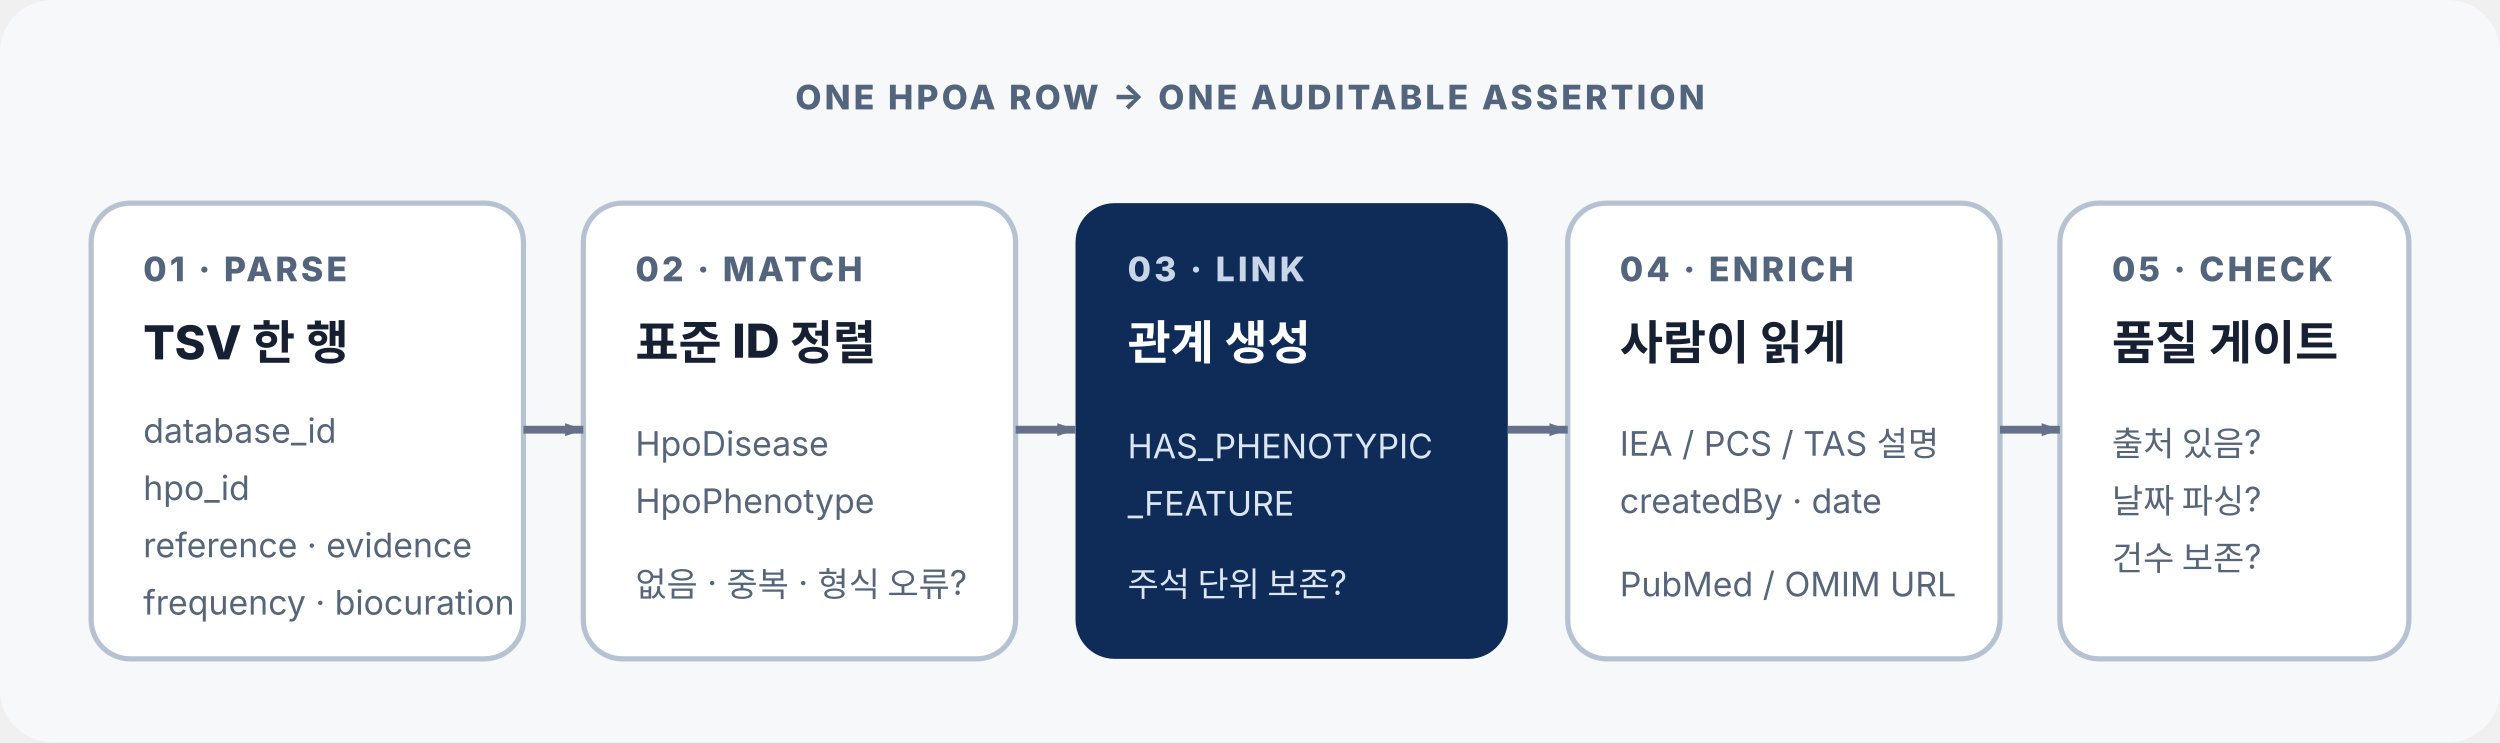
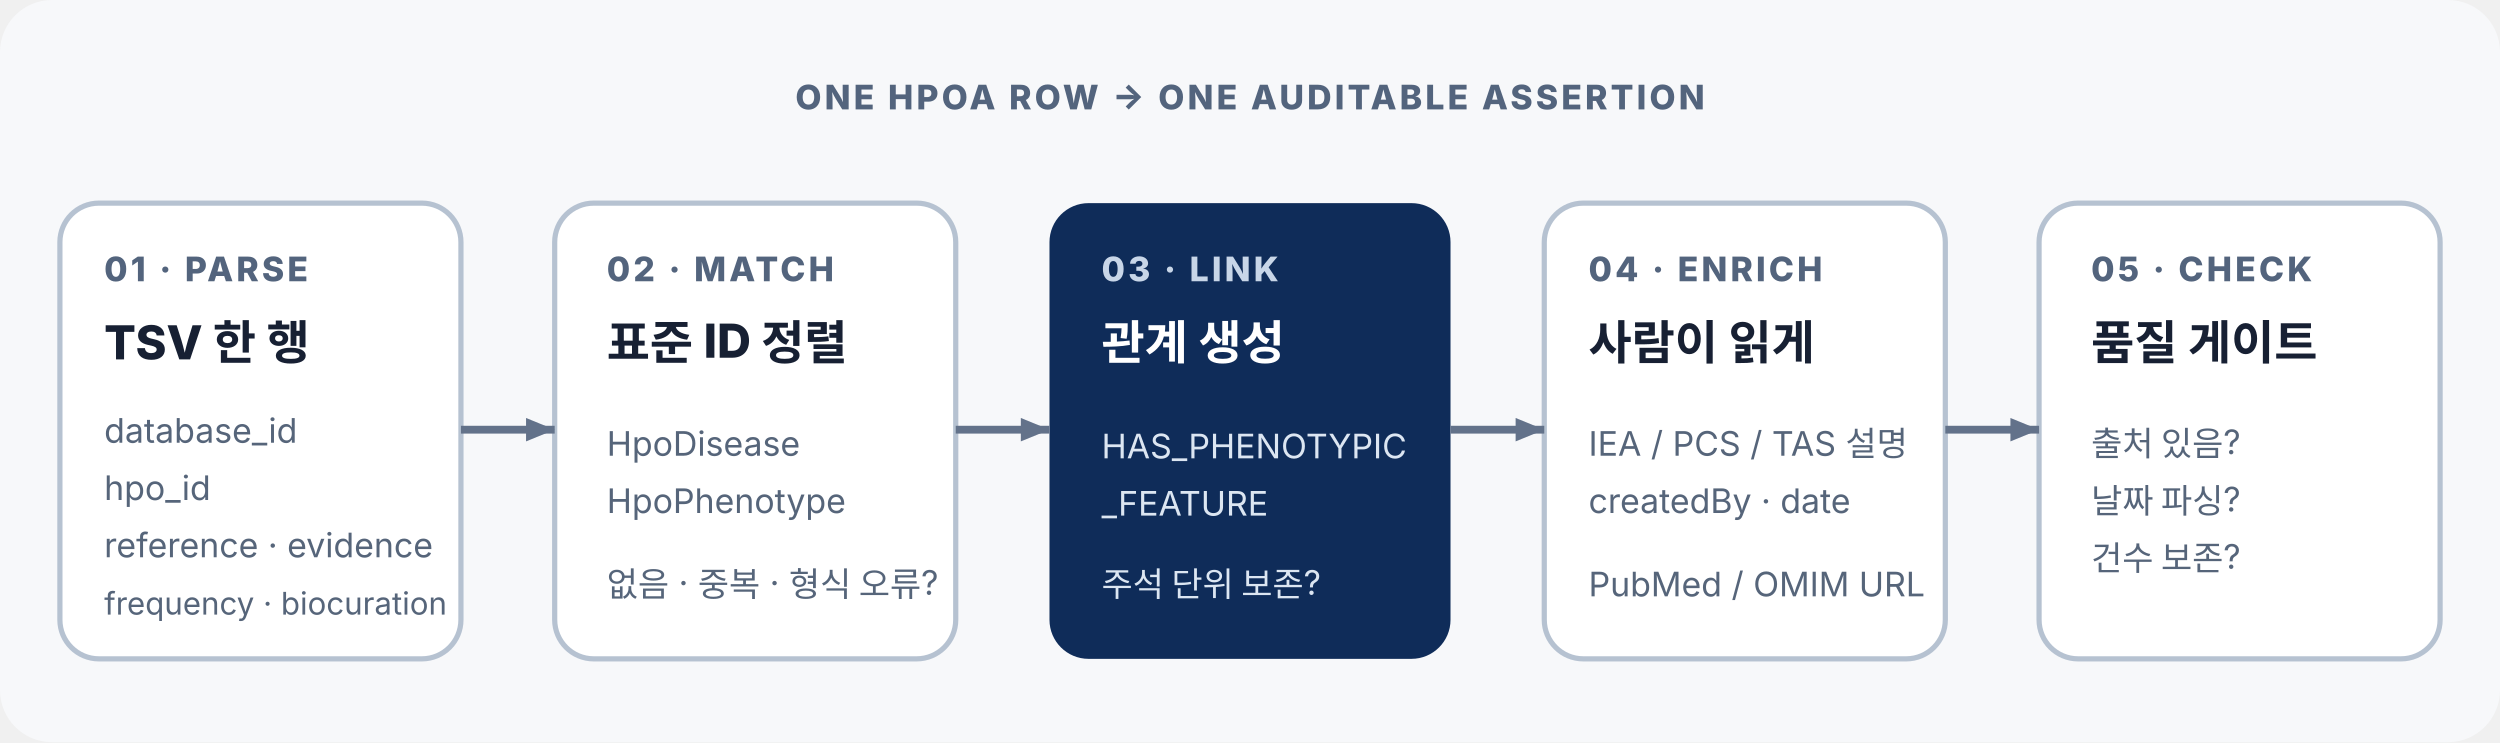
<svg xmlns="http://www.w3.org/2000/svg" viewBox="0 0 960 285" role="img" aria-labelledby="title desc">
  <defs>
-     <marker id="arrow" markerUnits="userSpaceOnUse" viewBox="0 0 8 6" refX="7.5" refY="3" markerWidth="8" markerHeight="6" orient="auto">
-       <path d="M.5.5 7.5 3 .5 5.5Z" fill="#63728a" />
+     <marker id="arrow" markerUnits="userSpaceOnUse" viewBox="0 0 12 10" refX="11.5" refY="5" markerWidth="12" markerHeight="10" orient="auto">
+       <path d="M.5.5 11.5 5 .5 9.5Z" fill="#63728a" />
    </marker>
    <style>
      text{font-family:system-ui,-apple-system,BlinkMacSystemFont,"Segoe UI",sans-serif;fill:#172033}
      .eyebrow{font-size:13px;font-weight:800;letter-spacing:1.2px;fill:#53647d}
      .head{font-size:18px;font-weight:800}
      .small{font-size:13px;fill:#56657a}
      .box{fill:#fff;stroke:#b6c2d1;stroke-width:2}
      .line{fill:none;stroke:#63728a;stroke-width:3;marker-end:url(#arrow)}
    </style>
  </defs>
  <rect width="960" height="285" rx="20" fill="#f7f8fa" />
  <text x="480" y="42" class="eyebrow" text-anchor="middle">ONE HPOA ROW → ONE AUDITABLE ASSERTION</text>
  <g>
-     <rect class="box" x="35" y="78" width="166" height="175" rx="15" />
-     <text x="55" y="108" class="eyebrow">01 · PARSE</text>
-     <text x="55" y="138" class="head">TSV 한 행</text>
-     <text x="55" y="170" class="small">database_id</text>
-     <text x="55" y="192" class="small">hpo_id</text>
-     <text x="55" y="214" class="small">reference · evidence</text>
-     <text x="55" y="236" class="small">frequency · biocuration</text>
-     <rect class="box" x="224" y="78" width="166" height="175" rx="15" />
-     <text x="244" y="108" class="eyebrow">02 · MATCH</text>
-     <text x="244" y="138" class="head">표준 ID 정렬</text>
-     <text x="244" y="175" class="small">HpoDisease</text>
-     <text x="244" y="197" class="small">HpoPhenotype</text>
-     <text x="244" y="229" class="small">없음 · 중복 · 형식 오류?</text>
-     <rect x="413" y="78" width="166" height="175" rx="15" fill="#0f2c59" />
-     <text x="433" y="108" class="eyebrow" style="fill:#c8d6e8">03 · LINK</text>
-     <text x="433" y="138" class="head" style="fill:#fff">관계 생성</text>
-     <text x="433" y="176" class="small" style="fill:#dce6f2">HAS_PHENOTYPIC</text>
-     <text x="433" y="198" class="small" style="fill:#dce6f2">_FEATURE</text>
-     <text x="433" y="229" class="small" style="fill:#dce6f2">주석 단위 보존?</text>
-     <rect class="box" x="602" y="78" width="166" height="175" rx="15" />
-     <text x="622" y="108" class="eyebrow">04 · ENRICH</text>
-     <text x="622" y="138" class="head">사람이 읽게</text>
-     <text x="622" y="175" class="small">IEA / PCS / TAS 설명</text>
-     <text x="622" y="197" class="small">createdBy · date</text>
-     <text x="622" y="229" class="small">PubMed / OMIM URL</text>
-     <rect class="box" x="791" y="78" width="134" height="175" rx="15" />
-     <text x="811" y="108" class="eyebrow">05 · CHECK</text>
-     <text x="811" y="138" class="head">품질 게이트</text>
-     <text x="811" y="175" class="small">출처 있음?</text>
-     <text x="811" y="197" class="small">날짜 파싱?</text>
-     <text x="811" y="219" class="small">건수 보존?</text>
+     <rect class="box" x="23" y="78" width="154" height="175" rx="15" />
+     <text x="40" y="108" class="eyebrow">01 · PARSE</text>
+     <text x="40" y="138" class="head">TSV 한 행</text>
+     <text x="40" y="170" class="small">database_id</text>
+     <text x="40" y="192" class="small">hpo_id</text>
+     <text x="40" y="214" class="small">reference · evidence</text>
+     <text x="40" y="236" class="small" style="font-size:12px">frequency · biocuration</text>
+     <rect class="box" x="213" y="78" width="154" height="175" rx="15" />
+     <text x="233" y="108" class="eyebrow">02 · MATCH</text>
+     <text x="233" y="138" class="head">표준 ID 정렬</text>
+     <text x="233" y="175" class="small">HpoDisease</text>
+     <text x="233" y="197" class="small">HpoPhenotype</text>
+     <text x="233" y="229" class="small">없음 · 중복 · 형식 오류?</text>
+     <rect x="403" y="78" width="154" height="175" rx="15" fill="#0f2c59" />
+     <text x="423" y="108" class="eyebrow" style="fill:#c8d6e8">03 · LINK</text>
+     <text x="423" y="138" class="head" style="fill:#fff">관계 생성</text>
+     <text x="423" y="176" class="small" style="fill:#dce6f2">HAS_PHENOTYPIC</text>
+     <text x="423" y="198" class="small" style="fill:#dce6f2">_FEATURE</text>
+     <text x="423" y="229" class="small" style="fill:#dce6f2">주석 단위 보존?</text>
+     <rect class="box" x="593" y="78" width="154" height="175" rx="15" />
+     <text x="610" y="108" class="eyebrow">04 · ENRICH</text>
+     <text x="610" y="138" class="head">사람이 읽게</text>
+     <text x="610" y="175" class="small">IEA / PCS / TAS 설명</text>
+     <text x="610" y="197" class="small">createdBy · date</text>
+     <text x="610" y="229" class="small">PubMed / OMIM URL</text>
+     <rect class="box" x="783" y="78" width="154" height="175" rx="15" />
+     <text x="803" y="108" class="eyebrow">05 · CHECK</text>
+     <text x="803" y="138" class="head">품질 게이트</text>
+     <text x="803" y="175" class="small">출처 있음?</text>
+     <text x="803" y="197" class="small">날짜 파싱?</text>
+     <text x="803" y="219" class="small">건수 보존?</text>
  </g>
-   <path class="line" d="M201 165H224" />
-   <path class="line" d="M390 165H413" />
-   <path class="line" d="M579 165H602" />
-   <path class="line" d="M768 165H791" />
+   <path class="line" d="M177 165H213" />
+   <path class="line" d="M367 165H403" />
+   <path class="line" d="M557 165H593" />
+   <path class="line" d="M747 165H783" />
</svg>
